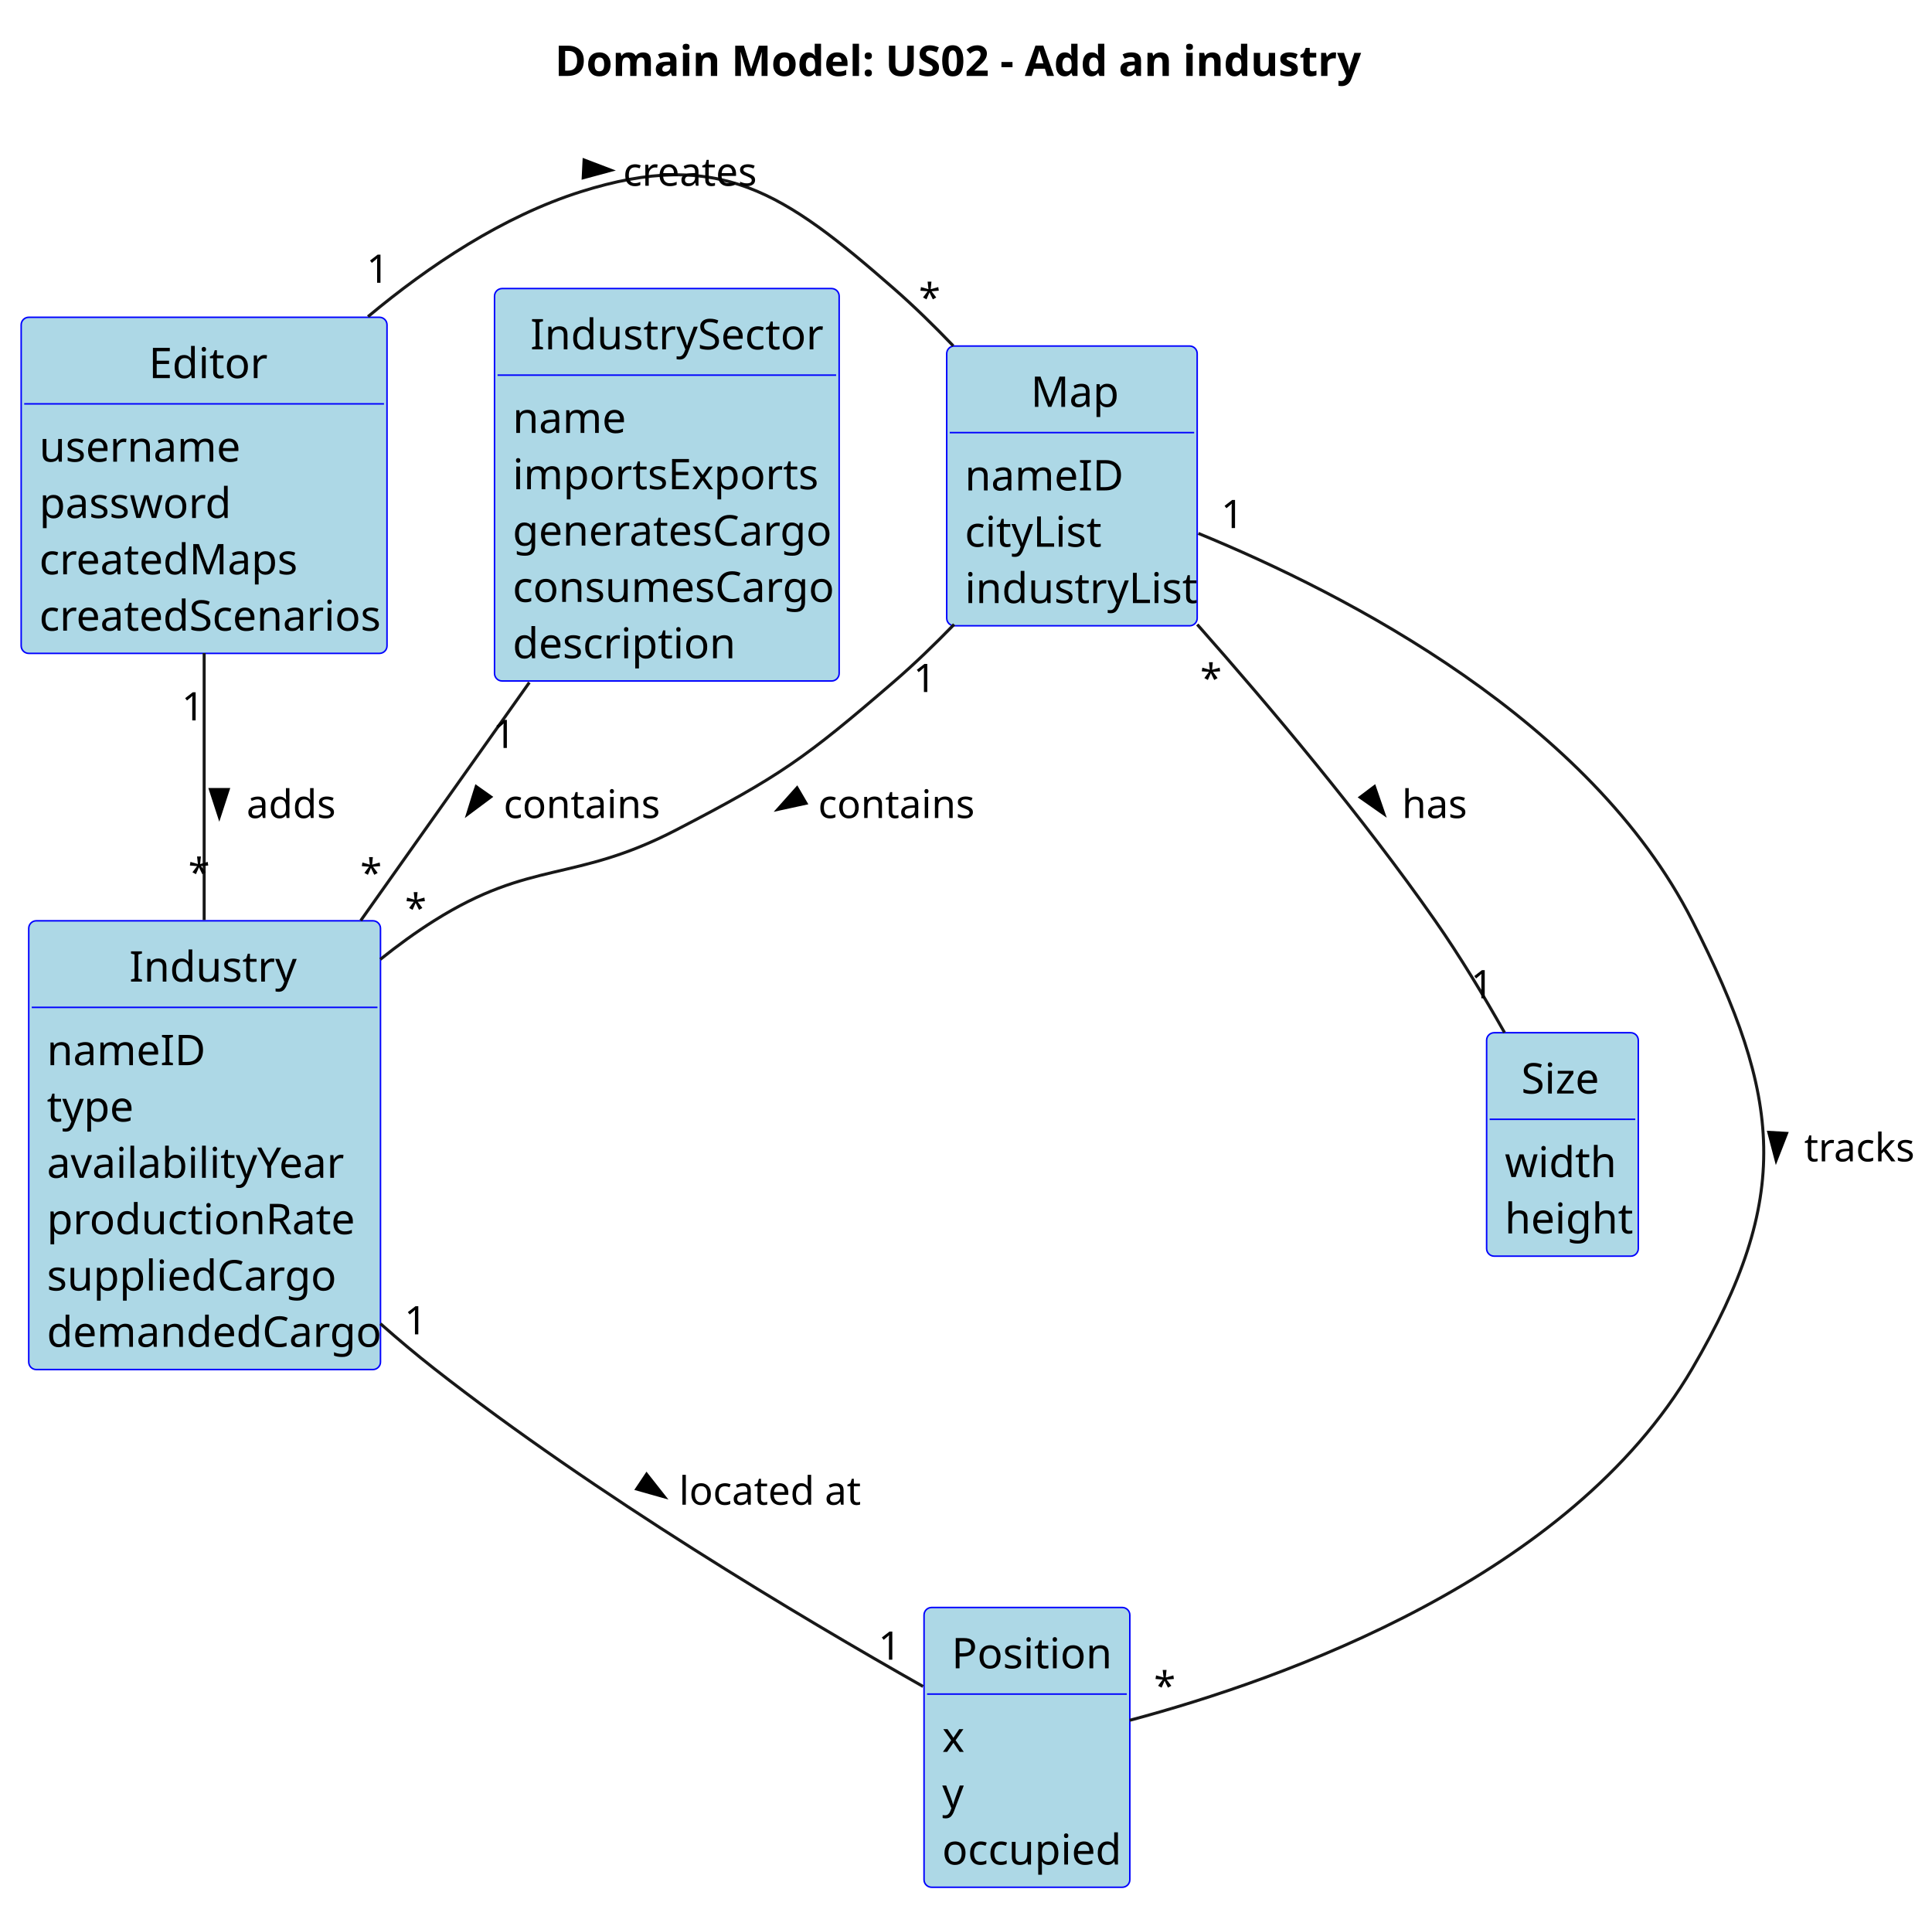
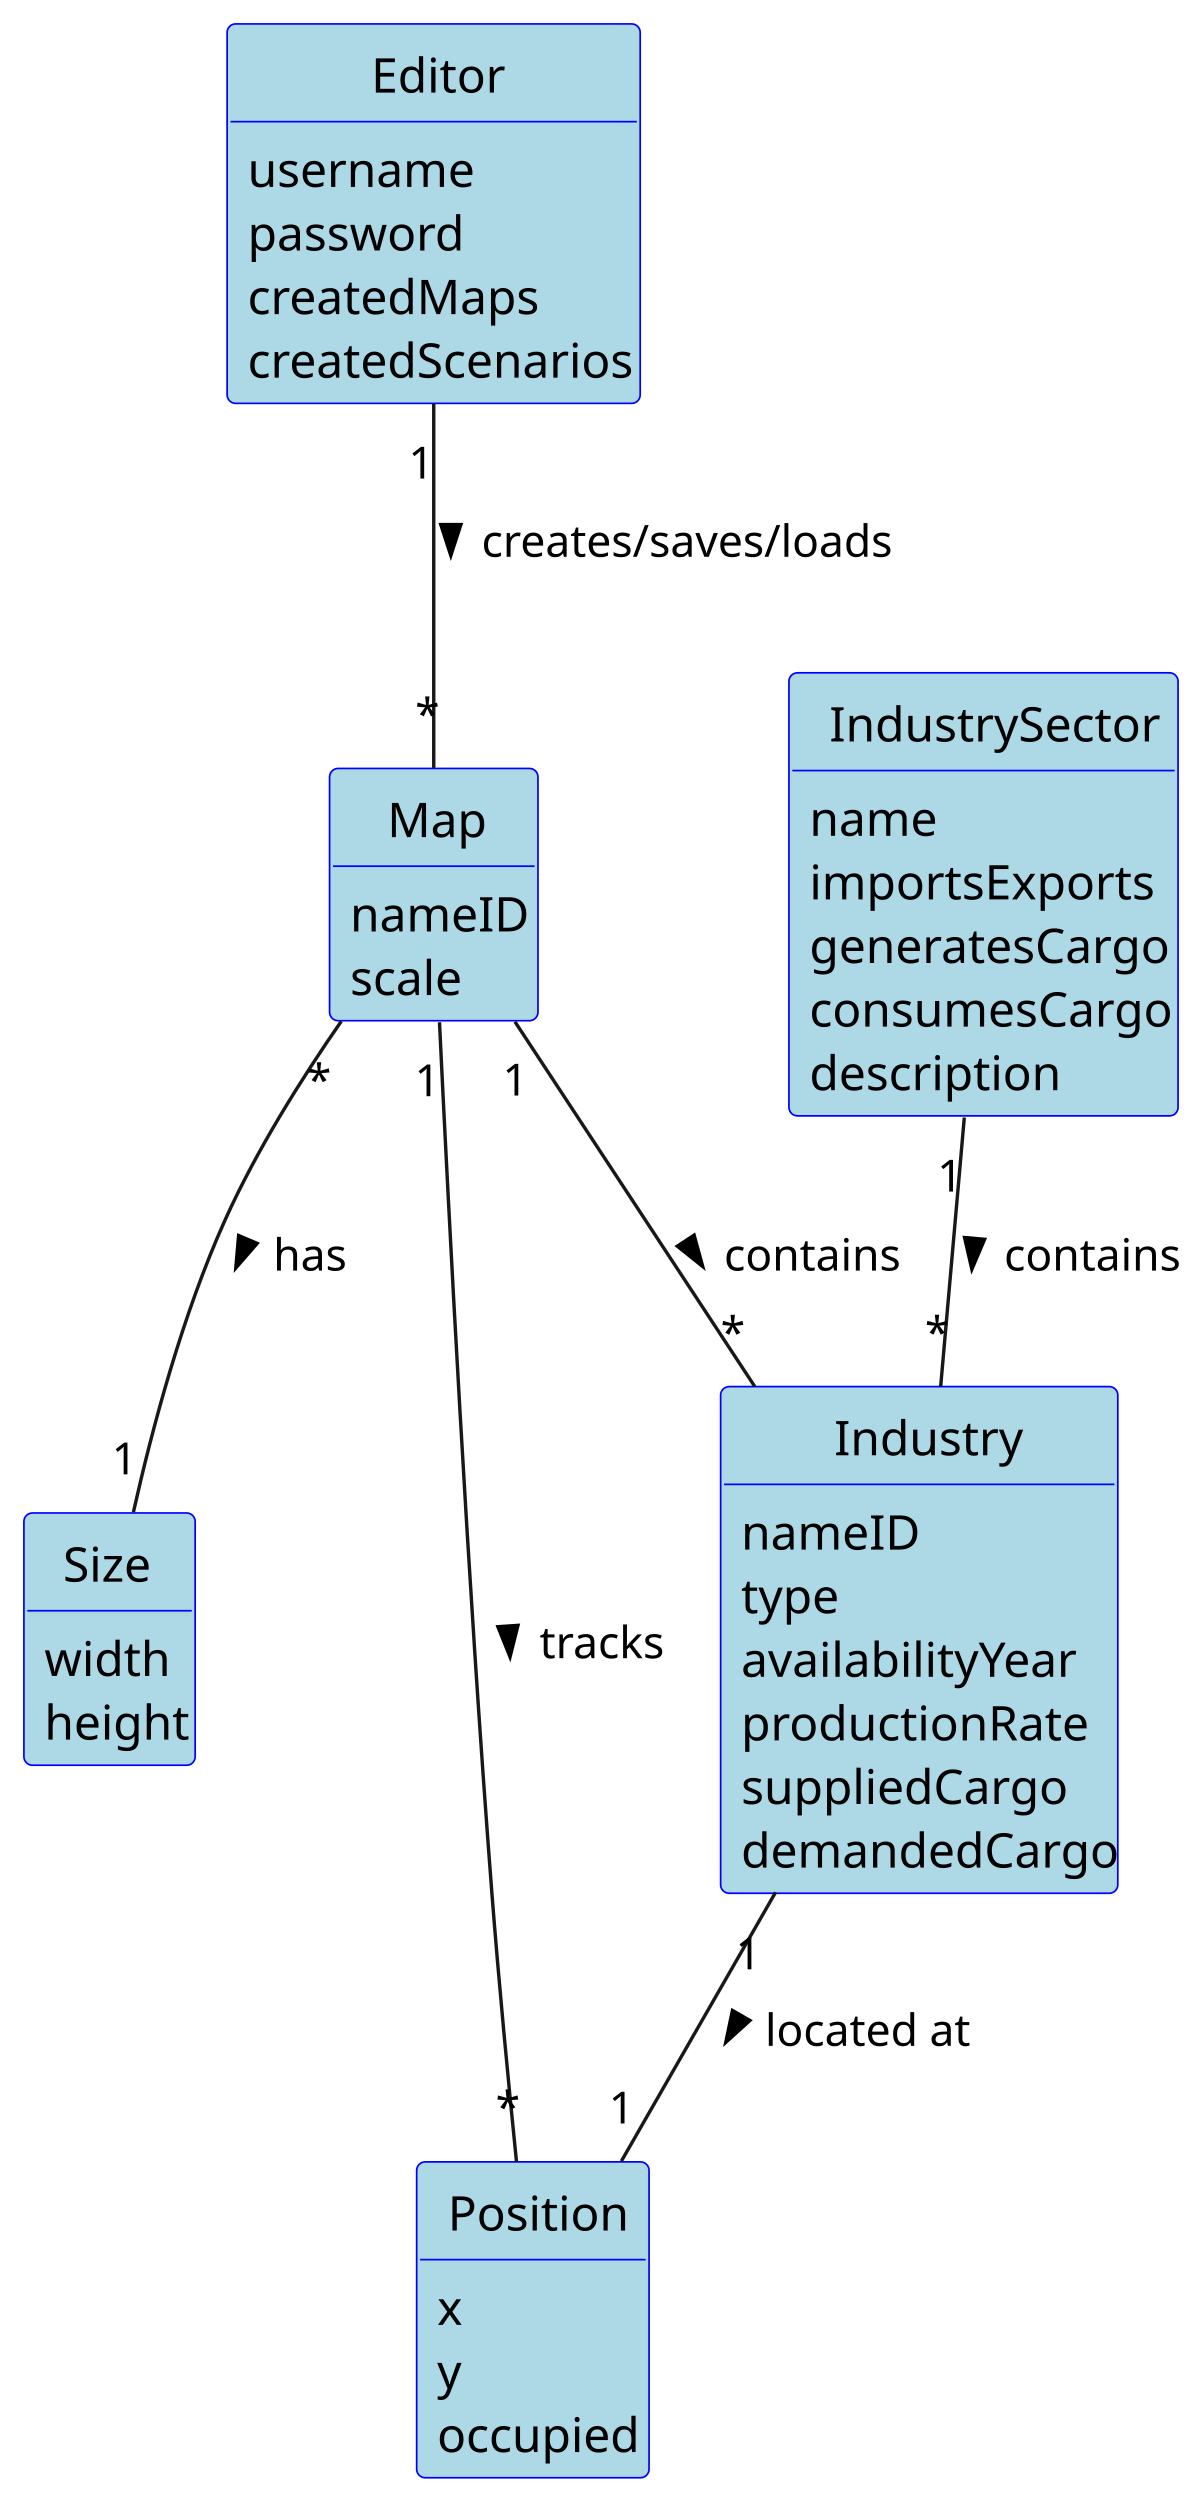
- <svg xmlns="http://www.w3.org/2000/svg" contentStyleType="text/css" height="504px" preserveAspectRatio="none" style="width:511px;height:504px;background:#FFFFFF;" version="1.1" viewBox="0 0 511 504" width="511.2px" zoomAndPan="magnify">
+ <svg xmlns="http://www.w3.org/2000/svg" contentStyleType="text/css" height="732px" preserveAspectRatio="none" style="width:351px;height:732px;background:#FFFFFF;" version="1.1" viewBox="0 0 351 732" width="351px" zoomAndPan="magnify">
  <defs />
  <g>
-     <text fill="#000000" font-family="sans-serif" font-size="11.2" font-weight="bold" lengthAdjust="spacing" textLength="206.593" x="146.772" y="20.086">Domain Model: US02 - Add an industry</text>
    <g id="elem_Editor">
-       <rect codeLine="18" fill="#ADD8E6" height="88.884" id="Editor" rx="2" ry="2" style="stroke:#0000FF;stroke-width:0.4;" width="96.761" x="5.6" y="83.907" />
-       <text fill="#000000" font-family="sans-serif" font-size="11.2" lengthAdjust="spacing" textLength="29.258" x="39.352" y="99.993">Editor</text>
-       <line style="stroke:#0000FF;stroke-width:0.4;" x1="6.4" x2="101.561" y1="106.804" y2="106.804" />
-       <text fill="#000000" font-family="sans-serif" font-size="11.2" lengthAdjust="spacing" textLength="49.804" x="10.4" y="122.09">username</text>
-       <text fill="#000000" font-family="sans-serif" font-size="11.2" lengthAdjust="spacing" textLength="47.934" x="10.4" y="136.987">password</text>
-       <text fill="#000000" font-family="sans-serif" font-size="11.2" lengthAdjust="spacing" textLength="64.745" x="10.4" y="151.884">createdMaps</text>
-       <text fill="#000000" font-family="sans-serif" font-size="11.2" lengthAdjust="spacing" textLength="87.161" x="10.4" y="166.78">createdScenarios</text>
+       <rect codeLine="16" fill="#ADD8E6" height="111.106" id="Editor" rx="2.5" ry="2.5" style="stroke:#0000FF;stroke-width:0.5;" width="120.951" x="66.5" y="7" />
+       <text fill="#000000" font-family="sans-serif" font-size="14" lengthAdjust="spacing" textLength="36.572" x="108.689" y="27.107">Editor</text>
+       <line style="stroke:#0000FF;stroke-width:0.5;" x1="67.5" x2="186.451" y1="35.621" y2="35.621" />
+       <text fill="#000000" font-family="sans-serif" font-size="14" lengthAdjust="spacing" textLength="62.255" x="72.5" y="54.728">username</text>
+       <text fill="#000000" font-family="sans-serif" font-size="14" lengthAdjust="spacing" textLength="59.917" x="72.5" y="73.35">password</text>
+       <text fill="#000000" font-family="sans-serif" font-size="14" lengthAdjust="spacing" textLength="80.931" x="72.5" y="91.971">createdMaps</text>
+       <text fill="#000000" font-family="sans-serif" font-size="14" lengthAdjust="spacing" textLength="108.951" x="72.5" y="110.592">createdScenarios</text>
    </g>
    <g id="elem_Map">
-       <rect codeLine="25" fill="#ADD8E6" height="73.987" id="Map" rx="2" ry="2" style="stroke:#0000FF;stroke-width:0.4;" width="66.245" x="250.4" y="91.507" />
-       <text fill="#000000" font-family="sans-serif" font-size="11.2" lengthAdjust="spacing" textLength="21.788" x="272.629" y="107.593">Map</text>
-       <line style="stroke:#0000FF;stroke-width:0.4;" x1="251.2" x2="315.845" y1="114.404" y2="114.404" />
-       <text fill="#000000" font-family="sans-serif" font-size="11.2" lengthAdjust="spacing" textLength="39.216" x="255.2" y="129.69">nameID</text>
-       <text fill="#000000" font-family="sans-serif" font-size="11.2" lengthAdjust="spacing" textLength="34.229" x="255.2" y="144.587">cityList</text>
-       <text fill="#000000" font-family="sans-serif" font-size="11.2" lengthAdjust="spacing" textLength="56.645" x="255.2" y="159.484">industryList</text>
+       <rect codeLine="23" fill="#ADD8E6" height="73.863" id="Map" rx="2.5" ry="2.5" style="stroke:#0000FF;stroke-width:0.5;" width="61.02" x="96.5" y="225" />
+       <text fill="#000000" font-family="sans-serif" font-size="14" lengthAdjust="spacing" textLength="27.234" x="113.393" y="245.107">Map</text>
+       <line style="stroke:#0000FF;stroke-width:0.5;" x1="97.5" x2="156.52" y1="253.621" y2="253.621" />
+       <text fill="#000000" font-family="sans-serif" font-size="14" lengthAdjust="spacing" textLength="49.02" x="102.5" y="272.728">nameID</text>
+       <text fill="#000000" font-family="sans-serif" font-size="14" lengthAdjust="spacing" textLength="32.683" x="102.5" y="291.35">scale</text>
+     </g>
+     <g id="elem_Size">
+       <rect codeLine="28" fill="#ADD8E6" height="73.863" id="Size" rx="2.5" ry="2.5" style="stroke:#0000FF;stroke-width:0.5;" width="50.145" x="7" y="443" />
+       <text fill="#000000" font-family="sans-serif" font-size="14" lengthAdjust="spacing" textLength="27.234" x="18.455" y="463.107">Size</text>
+       <line style="stroke:#0000FF;stroke-width:0.5;" x1="8" x2="56.145" y1="471.621" y2="471.621" />
+       <text fill="#000000" font-family="sans-serif" font-size="14" lengthAdjust="spacing" textLength="32.683" x="13" y="490.728">width</text>
+       <text fill="#000000" font-family="sans-serif" font-size="14" lengthAdjust="spacing" textLength="38.145" x="13" y="509.35">height</text>
+     </g>
+     <g id="elem_Position">
+       <rect codeLine="33" fill="#ADD8E6" height="92.484" id="Position" rx="2.5" ry="2.5" style="stroke:#0000FF;stroke-width:0.5;" width="68.041" x="122" y="633" />
+       <text fill="#000000" font-family="sans-serif" font-size="14" lengthAdjust="spacing" textLength="49.807" x="131.117" y="653.107">Position</text>
+       <line style="stroke:#0000FF;stroke-width:0.5;" x1="123" x2="189.041" y1="661.621" y2="661.621" />
+       <text fill="#000000" font-family="sans-serif" font-size="14" lengthAdjust="spacing" textLength="7" x="128" y="680.729">x</text>
+       <text fill="#000000" font-family="sans-serif" font-size="14" lengthAdjust="spacing" textLength="7" x="128" y="699.35">y</text>
+       <text fill="#000000" font-family="sans-serif" font-size="14" lengthAdjust="spacing" textLength="56.041" x="128" y="717.971">occupied</text>
    </g>
    <g id="elem_Industry">
-       <rect codeLine="31" fill="#ADD8E6" height="118.678" id="Industry" rx="2" ry="2" style="stroke:#0000FF;stroke-width:0.4;" width="93.037" x="7.6" y="243.507" />
-       <text fill="#000000" font-family="sans-serif" font-size="11.2" lengthAdjust="spacing" textLength="39.84" x="34.198" y="259.593">Industry</text>
-       <line style="stroke:#0000FF;stroke-width:0.4;" x1="8.4" x2="99.837" y1="266.404" y2="266.404" />
-       <text fill="#000000" font-family="sans-serif" font-size="11.2" lengthAdjust="spacing" textLength="39.216" x="12.4" y="281.69">nameID</text>
-       <text fill="#000000" font-family="sans-serif" font-size="11.2" lengthAdjust="spacing" textLength="21.169" x="12.4" y="296.587">type</text>
-       <text fill="#000000" font-family="sans-serif" font-size="11.2" lengthAdjust="spacing" textLength="75.327" x="12.4" y="311.484">availabilityYear</text>
-       <text fill="#000000" font-family="sans-serif" font-size="11.2" lengthAdjust="spacing" textLength="75.961" x="12.4" y="326.38">productionRate</text>
-       <text fill="#000000" font-family="sans-serif" font-size="11.2" lengthAdjust="spacing" textLength="72.226" x="12.4" y="341.277">suppliedCargo</text>
-       <text fill="#000000" font-family="sans-serif" font-size="11.2" lengthAdjust="spacing" textLength="83.437" x="12.4" y="356.174">demandedCargo</text>
+       <rect codeLine="39" fill="#ADD8E6" height="148.348" id="Industry" rx="2.5" ry="2.5" style="stroke:#0000FF;stroke-width:0.5;" width="116.296" x="211" y="406" />
+       <text fill="#000000" font-family="sans-serif" font-size="14" lengthAdjust="spacing" textLength="49.8" x="244.248" y="426.107">Industry</text>
+       <line style="stroke:#0000FF;stroke-width:0.5;" x1="212" x2="326.296" y1="434.621" y2="434.621" />
+       <text fill="#000000" font-family="sans-serif" font-size="14" lengthAdjust="spacing" textLength="49.02" x="217" y="453.728">nameID</text>
+       <text fill="#000000" font-family="sans-serif" font-size="14" lengthAdjust="spacing" textLength="26.462" x="217" y="472.35">type</text>
+       <text fill="#000000" font-family="sans-serif" font-size="14" lengthAdjust="spacing" textLength="94.158" x="217" y="490.971">availabilityYear</text>
+       <text fill="#000000" font-family="sans-serif" font-size="14" lengthAdjust="spacing" textLength="94.951" x="217" y="509.592">productionRate</text>
+       <text fill="#000000" font-family="sans-serif" font-size="14" lengthAdjust="spacing" textLength="90.282" x="217" y="528.213">suppliedCargo</text>
+       <text fill="#000000" font-family="sans-serif" font-size="14" lengthAdjust="spacing" textLength="104.296" x="217" y="546.834">demandedCargo</text>
    </g>
    <g id="elem_IndustrySector">
-       <rect codeLine="40" fill="#ADD8E6" height="103.781" id="IndustrySector" rx="2" ry="2" style="stroke:#0000FF;stroke-width:0.4;" width="91.15" x="130.8" y="76.307" />
-       <text fill="#000000" font-family="sans-serif" font-size="11.2" lengthAdjust="spacing" textLength="72.209" x="140.27" y="92.393">IndustrySector</text>
-       <line style="stroke:#0000FF;stroke-width:0.4;" x1="131.6" x2="221.15" y1="99.204" y2="99.204" />
-       <text fill="#000000" font-family="sans-serif" font-size="11.2" lengthAdjust="spacing" textLength="28.016" x="135.6" y="114.49">name</text>
-       <text fill="#000000" font-family="sans-serif" font-size="11.2" lengthAdjust="spacing" textLength="74.687" x="135.6" y="129.387">importsExports</text>
-       <text fill="#000000" font-family="sans-serif" font-size="11.2" lengthAdjust="spacing" textLength="80.32" x="135.6" y="144.284">generatesCargo</text>
-       <text fill="#000000" font-family="sans-serif" font-size="11.2" lengthAdjust="spacing" textLength="81.55" x="135.6" y="159.18">consumesCargo</text>
-       <text fill="#000000" font-family="sans-serif" font-size="11.2" lengthAdjust="spacing" textLength="54.163" x="135.6" y="174.077">description</text>
+       <rect codeLine="48" fill="#ADD8E6" height="129.727" id="IndustrySector" rx="2.5" ry="2.5" style="stroke:#0000FF;stroke-width:0.5;" width="113.938" x="231" y="197" />
+       <text fill="#000000" font-family="sans-serif" font-size="14" lengthAdjust="spacing" textLength="90.262" x="242.838" y="217.107">IndustrySector</text>
+       <line style="stroke:#0000FF;stroke-width:0.5;" x1="232" x2="343.938" y1="225.621" y2="225.621" />
+       <text fill="#000000" font-family="sans-serif" font-size="14" lengthAdjust="spacing" textLength="35.02" x="237" y="244.728">name</text>
+       <text fill="#000000" font-family="sans-serif" font-size="14" lengthAdjust="spacing" textLength="93.358" x="237" y="263.35">importsExports</text>
+       <text fill="#000000" font-family="sans-serif" font-size="14" lengthAdjust="spacing" textLength="100.399" x="237" y="281.971">generatesCargo</text>
+       <text fill="#000000" font-family="sans-serif" font-size="14" lengthAdjust="spacing" textLength="101.938" x="237" y="300.592">consumesCargo</text>
+       <text fill="#000000" font-family="sans-serif" font-size="14" lengthAdjust="spacing" textLength="67.703" x="237" y="319.213">description</text>
    </g>
-     <g id="elem_Position">
-       <rect codeLine="48" fill="#ADD8E6" height="73.987" id="Position" rx="2" ry="2" style="stroke:#0000FF;stroke-width:0.4;" width="54.433" x="244.4" y="425.107" />
-       <text fill="#000000" font-family="sans-serif" font-size="11.2" lengthAdjust="spacing" textLength="39.845" x="251.694" y="441.193">Position</text>
-       <line style="stroke:#0000FF;stroke-width:0.4;" x1="245.2" x2="298.033" y1="448.004" y2="448.004" />
-       <text fill="#000000" font-family="sans-serif" font-size="11.2" lengthAdjust="spacing" textLength="5.6" x="249.2" y="463.29">x</text>
-       <text fill="#000000" font-family="sans-serif" font-size="11.2" lengthAdjust="spacing" textLength="5.6" x="249.2" y="478.187">y</text>
-       <text fill="#000000" font-family="sans-serif" font-size="11.2" lengthAdjust="spacing" textLength="44.833" x="249.2" y="493.084">occupied</text>
+     <g id="link_Editor_Map">
+       <path codeLine="57" d="M127,118.25 C127,152.27 127,195.05 127,224.86 " fill="none" id="Editor-Map" style="stroke:#181818;stroke-width:1.0;" />
+       <polygon fill="#000000" points="132,162.645,134.939,153.6,129.061,153.6,132,162.645" style="stroke:#000000;stroke-width:1.0;" />
+       <text fill="#000000" font-family="sans-serif" font-size="13" lengthAdjust="spacing" textLength="114.893" x="141" y="163.028">creates/saves/loads</text>
+       <text fill="#000000" font-family="sans-serif" font-size="13" lengthAdjust="spacing" textLength="7.23" x="119.59" y="140.12">1</text>
+       <text fill="#000000" font-family="sans-serif" font-size="13" lengthAdjust="spacing" textLength="5.059" x="121.558" y="213.797">*</text>
    </g>
-     <g id="elem_Size">
-       <rect codeLine="54" fill="#ADD8E6" height="59.091" id="Size" rx="2" ry="2" style="stroke:#0000FF;stroke-width:0.4;" width="40.116" x="393.2" y="273.107" />
-       <text fill="#000000" font-family="sans-serif" font-size="11.2" lengthAdjust="spacing" textLength="21.788" x="402.364" y="289.193">Size</text>
-       <line style="stroke:#0000FF;stroke-width:0.4;" x1="394" x2="432.516" y1="296.004" y2="296.004" />
-       <text fill="#000000" font-family="sans-serif" font-size="11.2" lengthAdjust="spacing" textLength="26.146" x="398" y="311.29">width</text>
-       <text fill="#000000" font-family="sans-serif" font-size="11.2" lengthAdjust="spacing" textLength="30.516" x="398" y="326.187">height</text>
+     <g id="link_Map_Size">
+       <path codeLine="58" d="M99.93,299.02 C88.21,315.93 75.12,336.78 66,357 C53.52,384.66 44.62,417.95 39.06,442.76 " fill="none" id="Map-Size" style="stroke:#181818;stroke-width:1.0;" />
+       <polygon fill="#000000" points="69.05,371.25,75.284,364.067,69.871,361.775,69.05,371.25" style="stroke:#000000;stroke-width:1.0;" />
+       <text fill="#000000" font-family="sans-serif" font-size="13" lengthAdjust="spacing" textLength="20.96" x="80" y="372.028">has</text>
+       <text fill="#000000" font-family="sans-serif" font-size="13" lengthAdjust="spacing" textLength="5.059" x="89.851" y="320.909">*</text>
+       <text fill="#000000" font-family="sans-serif" font-size="13" lengthAdjust="spacing" textLength="7.23" x="32.702" y="431.679">1</text>
    </g>
    <g id="link_Map_Industry">
-       <path codeLine="67" d="M252.36,165.123 C247.216,170.419 241.8,175.651 236.4,180.307 C212.952,200.531 206.296,205.259 178.8,219.507 C151.832,233.483 140.504,227.315 114.8,243.507 C109.968,246.547 105.2,250.019 100.584,253.715 " fill="none" id="Map-Industry" style="stroke:#181818;stroke-width:0.8;" />
-       <polygon fill="#000000" points="205.745,214.04,213.18,212.423,210.81,208.362,205.745,214.04" style="stroke:#000000;stroke-width:0.8;" />
-       <text fill="#000000" font-family="sans-serif" font-size="10.4" lengthAdjust="spacing" textLength="38.736" x="216.4" y="216.33">contains</text>
-       <text fill="#000000" font-family="sans-serif" font-size="10.4" lengthAdjust="spacing" textLength="5.784" x="241.574" y="183.012">1</text>
-       <text fill="#000000" font-family="sans-serif" font-size="10.4" lengthAdjust="spacing" textLength="4.047" x="107.1" y="243.838">*</text>
-     </g>
-     <g id="link_Editor_Industry">
-       <path codeLine="68" d="M54,172.715 C54,194.107 54,220.187 54,243.299 " fill="none" id="Editor-Industry" style="stroke:#181818;stroke-width:0.8;" />
-       <polygon fill="#000000" points="58,216.023,60.351,208.787,55.649,208.787,58,216.023" style="stroke:#000000;stroke-width:0.8;" />
-       <text fill="#000000" font-family="sans-serif" font-size="10.4" lengthAdjust="spacing" textLength="22.552" x="65.2" y="216.33">adds</text>
-       <text fill="#000000" font-family="sans-serif" font-size="10.4" lengthAdjust="spacing" textLength="5.784" x="48.056" y="190.508">1</text>
-       <text fill="#000000" font-family="sans-serif" font-size="10.4" lengthAdjust="spacing" textLength="4.047" x="49.794" y="234.402">*</text>
-     </g>
-     <g id="link_Editor_Map">
-       <path codeLine="69" d="M97.336,83.731 C113.528,70.211 133.016,57.219 153.6,50.707 C190.32,39.083 207.4,50.963 236.4,76.307 C241.728,80.963 247.056,86.171 252.128,91.459 " fill="none" id="Editor-Map" style="stroke:#181818;stroke-width:0.8;" />
-       <polygon fill="#000000" points="161.595,45.023,154.485,42.314,154.251,47.01,161.595,45.023" style="stroke:#000000;stroke-width:0.8;" />
-       <text fill="#000000" font-family="sans-serif" font-size="10.4" lengthAdjust="spacing" textLength="34.105" x="164.8" y="49.13">creates</text>
-       <text fill="#000000" font-family="sans-serif" font-size="10.4" lengthAdjust="spacing" textLength="5.784" x="96.944" y="74.781">1</text>
-       <text fill="#000000" font-family="sans-serif" font-size="10.4" lengthAdjust="spacing" textLength="4.047" x="243.018" y="82.386">*</text>
+       <path codeLine="59" d="M150.77,299.15 C169.87,328.22 197.33,369.98 220.98,405.95 " fill="none" id="Map-Industry" style="stroke:#181818;stroke-width:1.0;" />
+       <polygon fill="#000000" points="205.747,370.824,203.234,361.651,198.322,364.88,205.747,370.824" style="stroke:#000000;stroke-width:1.0;" />
+       <text fill="#000000" font-family="sans-serif" font-size="13" lengthAdjust="spacing" textLength="48.42" x="212" y="372.028">contains</text>
+       <text fill="#000000" font-family="sans-serif" font-size="13" lengthAdjust="spacing" textLength="7.23" x="147.145" y="320.774">1</text>
+       <text fill="#000000" font-family="sans-serif" font-size="13" lengthAdjust="spacing" textLength="5.059" x="210.995" y="394.849">*</text>
    </g>
    <g id="link_Map_Position">
-       <path codeLine="71" d="M316.952,141.059 C356.584,157.315 420.736,190.571 447.6,243.507 C471.416,290.435 474.144,316.475 447.6,361.907 C415.304,417.179 339.608,444.059 298.808,454.939 " fill="none" id="Map-Position" style="stroke:#181818;stroke-width:0.8;" />
-       <polygon fill="#000000" points="469.769,306.817,472.534,299.728,467.839,299.457,469.769,306.817" style="stroke:#000000;stroke-width:0.8;" />
-       <text fill="#000000" font-family="sans-serif" font-size="10.4" lengthAdjust="spacing" textLength="27.737" x="477.2" y="307.13">tracks</text>
-       <text fill="#000000" font-family="sans-serif" font-size="10.4" lengthAdjust="spacing" textLength="5.784" x="322.968" y="139.655">1</text>
-       <text fill="#000000" font-family="sans-serif" font-size="10.4" lengthAdjust="spacing" textLength="4.047" x="305.199" y="449.533">*</text>
+       <path codeLine="60" d="M128.68,299.32 C131.32,354.43 136.9,462.42 144,554 C146.03,580.2 148.84,609.46 151.23,632.98 " fill="none" id="Map-Position" style="stroke:#181818;stroke-width:1.0;" />
+       <polygon fill="#000000" points="149.337,485.134,151.66,475.911,145.795,476.308,149.337,485.134" style="stroke:#000000;stroke-width:1.0;" />
+       <text fill="#000000" font-family="sans-serif" font-size="13" lengthAdjust="spacing" textLength="34.671" x="158" y="485.528">tracks</text>
+       <text fill="#000000" font-family="sans-serif" font-size="13" lengthAdjust="spacing" textLength="7.23" x="121.396" y="320.973">1</text>
+       <text fill="#000000" font-family="sans-serif" font-size="13" lengthAdjust="spacing" textLength="5.059" x="145.118" y="621.645">*</text>
    </g>
    <g id="link_Industry_Position">
-       <path codeLine="72" d="M100.624,350.059 C105.304,354.195 110.08,358.203 114.8,361.907 C157.52,395.387 211.936,427.771 244.144,445.995 " fill="none" id="Industry-Position" style="stroke:#181818;stroke-width:0.8;" />
-       <polygon fill="#000000" points="175.726,395.846,171.016,389.87,168.403,393.78,175.726,395.846" style="stroke:#000000;stroke-width:0.8;" />
-       <text fill="#000000" font-family="sans-serif" font-size="10.4" lengthAdjust="spacing" textLength="45.099" x="179.6" y="397.93">located at</text>
-       <text fill="#000000" font-family="sans-serif" font-size="10.4" lengthAdjust="spacing" textLength="5.784" x="106.953" y="352.875">1</text>
-       <text fill="#000000" font-family="sans-serif" font-size="10.4" lengthAdjust="spacing" textLength="5.784" x="232.319" y="438.917">1</text>
+       <path codeLine="61" d="M227.08,554.08 C211.95,580.47 195.31,609.47 181.94,632.78 " fill="none" id="Industry-Position" style="stroke:#181818;stroke-width:1.0;" />
+       <polygon fill="#000000" points="212.512,597.983,219.562,591.599,214.463,588.674,212.512,597.983" style="stroke:#000000;stroke-width:1.0;" />
+       <text fill="#000000" font-family="sans-serif" font-size="13" lengthAdjust="spacing" textLength="56.373" x="224" y="599.028">located at</text>
+       <text fill="#000000" font-family="sans-serif" font-size="13" lengthAdjust="spacing" textLength="7.23" x="215.393" y="576.621">1</text>
+       <text fill="#000000" font-family="sans-serif" font-size="13" lengthAdjust="spacing" textLength="7.23" x="178.25" y="621.757">1</text>
    </g>
    <g id="link_IndustrySector_Industry">
-       <path codeLine="73" d="M140.008,180.483 C125.984,200.283 109.872,223.035 95.408,243.451 " fill="none" id="IndustrySector-Industry" style="stroke:#181818;stroke-width:0.8;" />
-       <polygon fill="#000000" points="123.688,215.288,129.789,210.742,125.952,208.024,123.688,215.288" style="stroke:#000000;stroke-width:0.8;" />
-       <text fill="#000000" font-family="sans-serif" font-size="10.4" lengthAdjust="spacing" textLength="38.736" x="133.2" y="216.33">contains</text>
-       <text fill="#000000" font-family="sans-serif" font-size="10.4" lengthAdjust="spacing" textLength="5.784" x="130.378" y="197.811">1</text>
-       <text fill="#000000" font-family="sans-serif" font-size="10.4" lengthAdjust="spacing" textLength="4.047" x="95.278" y="234.569">*</text>
-     </g>
-     <g id="link_Map_Size">
-       <path codeLine="74" d="M316.664,165.147 C336.024,187.035 360.36,215.987 379.6,243.507 C386.104,252.803 392.496,263.443 397.936,273.067 " fill="none" id="Map-Size" style="stroke:#181818;stroke-width:0.8;" />
-       <polygon fill="#000000" points="366.006,215.219,363.531,208.024,359.775,210.853,366.006,215.219" style="stroke:#000000;stroke-width:0.8;" />
-       <text fill="#000000" font-family="sans-serif" font-size="10.4" lengthAdjust="spacing" textLength="16.768" x="370.8" y="216.33">has</text>
-       <text fill="#000000" font-family="sans-serif" font-size="10.4" lengthAdjust="spacing" textLength="4.047" x="317.436" y="183.04">*</text>
-       <text fill="#000000" font-family="sans-serif" font-size="10.4" lengthAdjust="spacing" textLength="5.784" x="389.012" y="264.003">1</text>
+       <path codeLine="62" d="M282.35,327.22 C280.17,351.97 277.67,380.41 275.43,405.93 " fill="none" id="IndustrySector-Industry" style="stroke:#181818;stroke-width:1.0;" />
+       <polygon fill="#000000" points="284.562,371.626,288.282,362.873,282.427,362.359,284.562,371.626" style="stroke:#000000;stroke-width:1.0;" />
+       <text fill="#000000" font-family="sans-serif" font-size="13" lengthAdjust="spacing" textLength="48.42" x="294" y="372.028">contains</text>
+       <text fill="#000000" font-family="sans-serif" font-size="13" lengthAdjust="spacing" textLength="7.23" x="274.421" y="348.88">1</text>
+       <text fill="#000000" font-family="sans-serif" font-size="13" lengthAdjust="spacing" textLength="5.059" x="270.805" y="394.827">*</text>
    </g>
  </g>
</svg>
